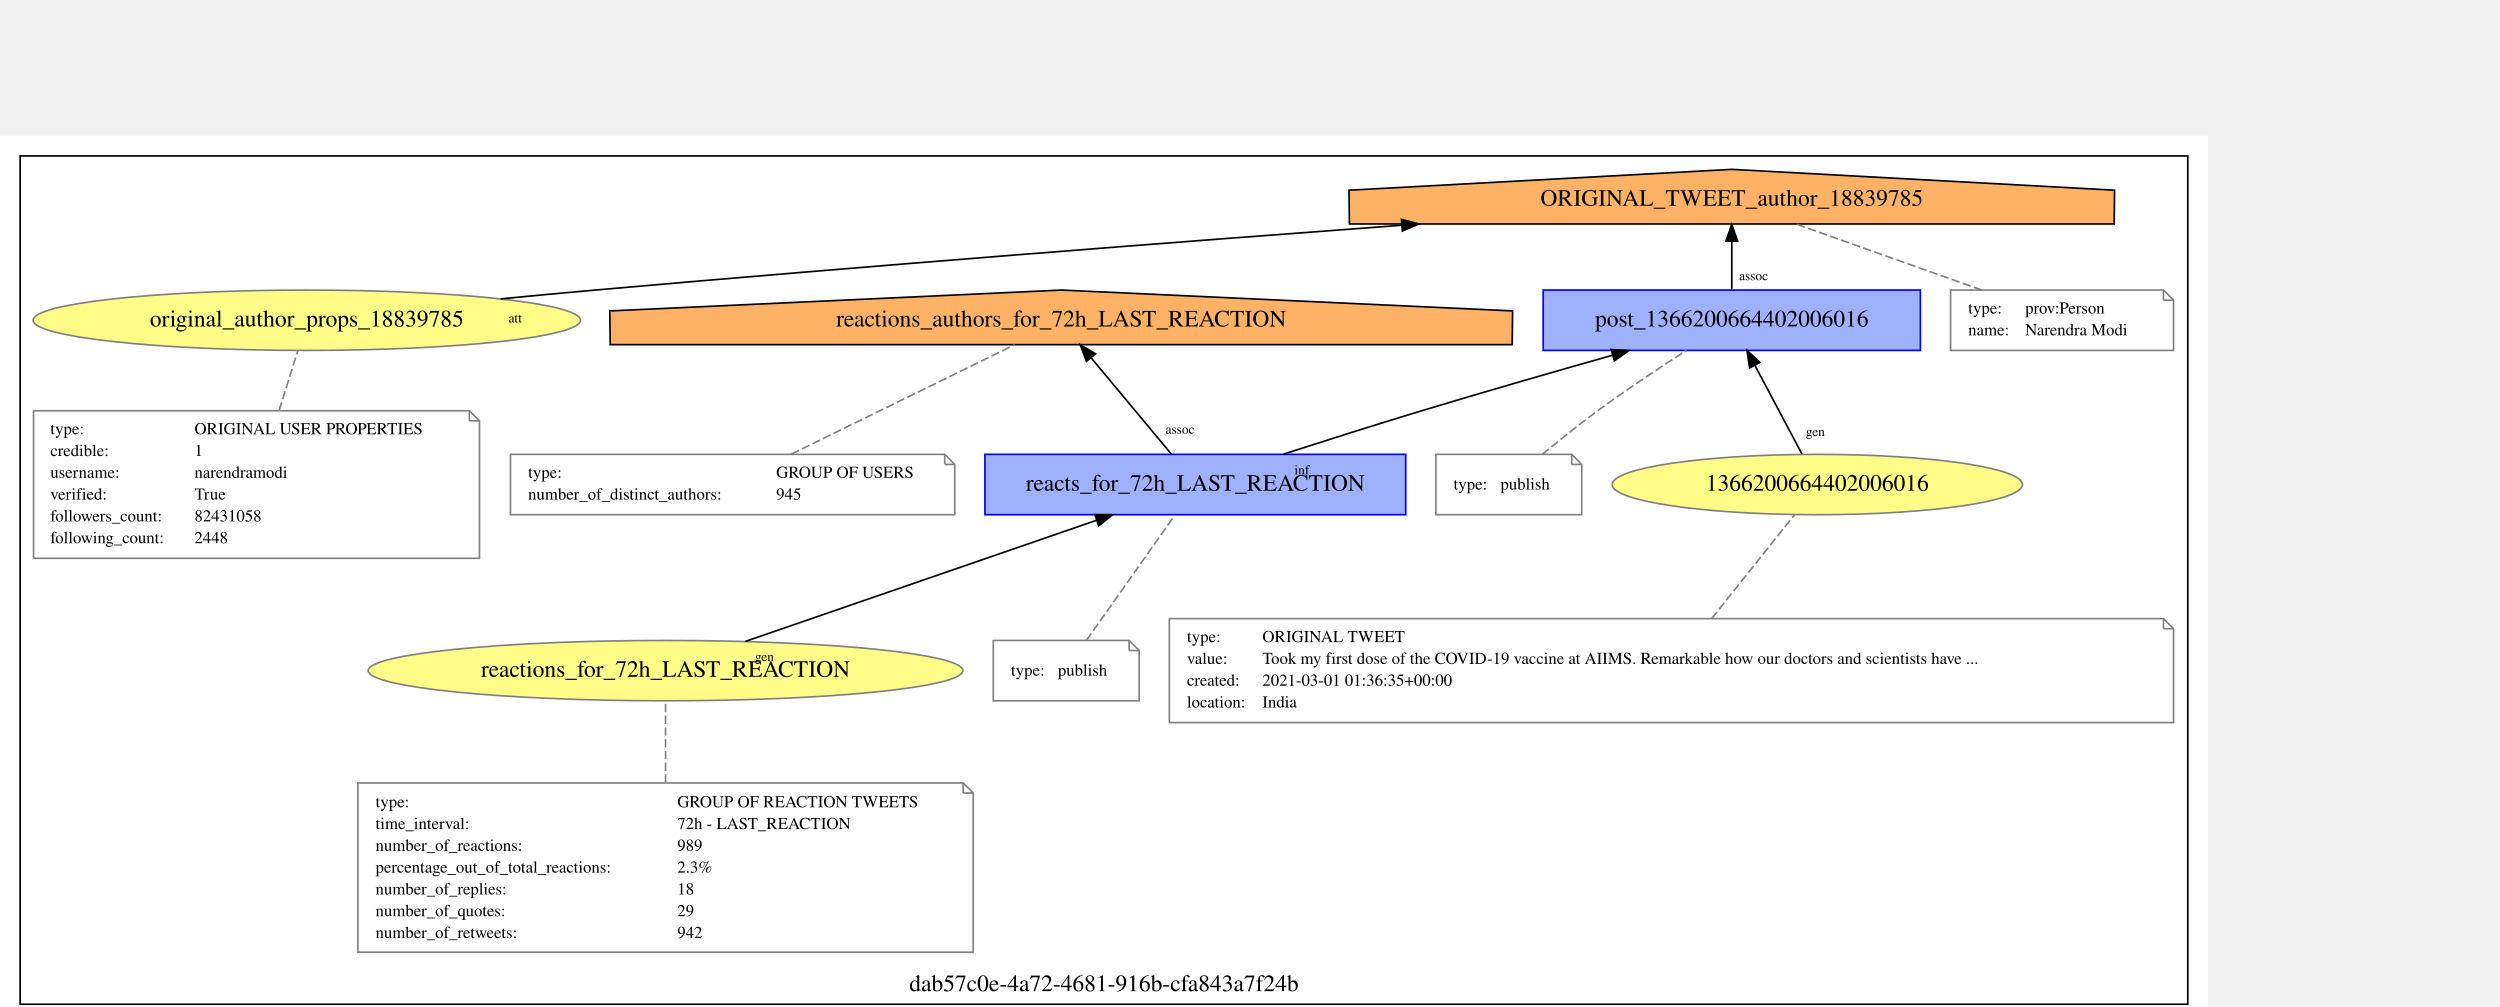
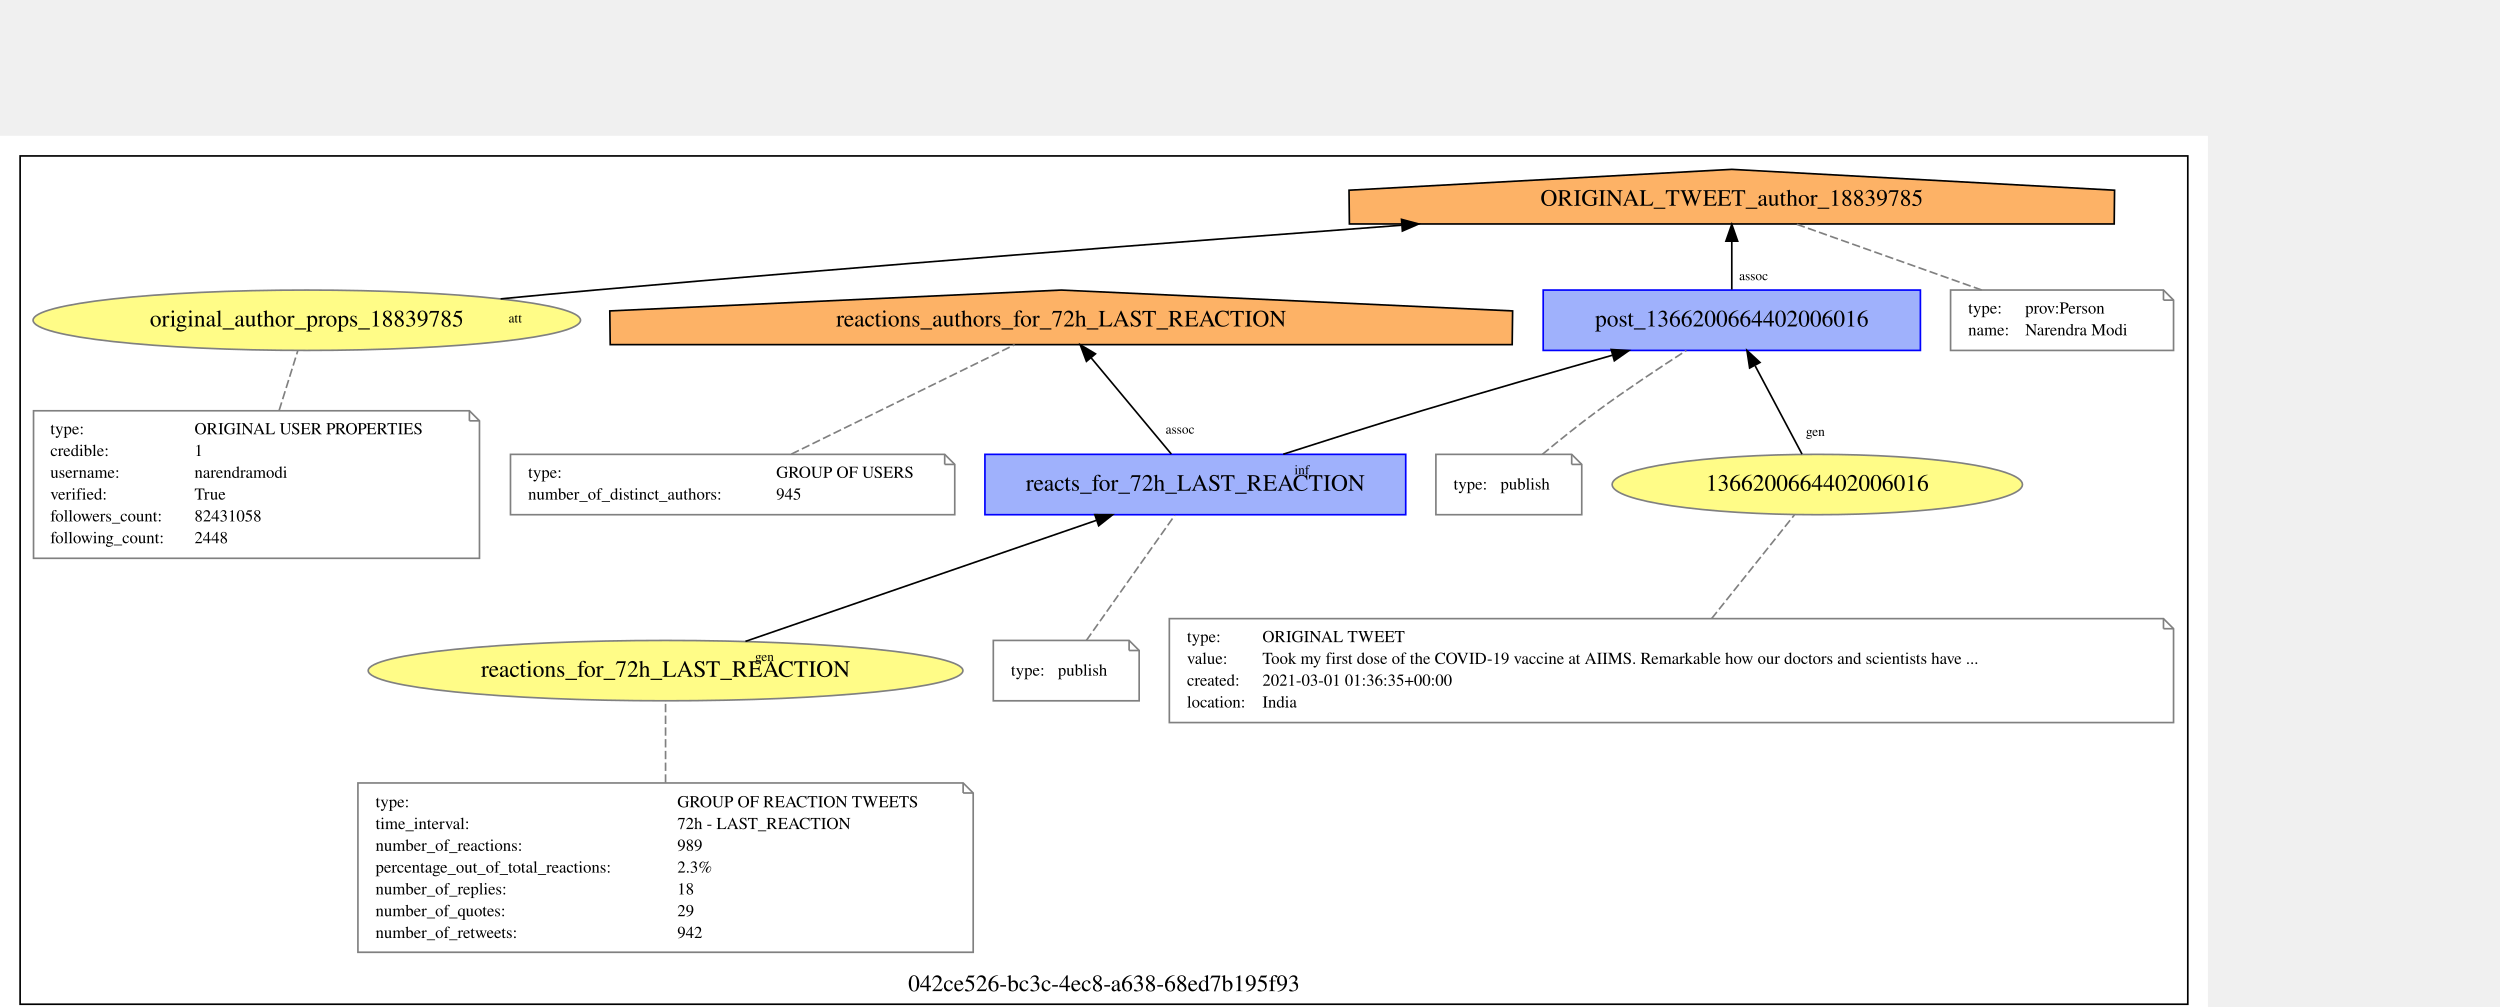
<svg xmlns="http://www.w3.org/2000/svg" xmlns:xlink="http://www.w3.org/1999/xlink" contentScriptType="application/ecmascript" contentStyleType="text/css" height="464pt" preserveAspectRatio="xMidYMid meet" version="1.1" viewBox="0 0 1700 500" width="1152pt" zoomAndPan="magnify">
  <g class="graph" id="graph0" transform="scale(1.14 1.14) rotate(0) translate(4 526)">
    <polygon fill="white" points="-4,4 -4,-526 1313,-526 1313,4 -4,4" stroke="transparent" />
    <g class="cluster" id="clust1">
      <g id="a_clust1">
-         <a xlink:actuate="onRequest" xlink:href="urn:uuid:dab57c0e-4a72-4681-916b-cfa843a7f24b" xlink:show="replace" xlink:title="dab57c0e-4a72-4681-916b-cfa843a7f24b" xlink:type="simple">
+         <a xlink:actuate="onRequest" xlink:href="urn:uuid:042ce526-bc3c-4ec8-a638-68ed7b195f93" xlink:show="replace" xlink:title="042ce526-bc3c-4ec8-a638-68ed7b195f93" xlink:type="simple">
          <polygon fill="none" points="8,-8 8,-514 1301,-514 1301,-8 8,-8" stroke="black" />
-           <text font-family="Times,serif" font-size="14.00" text-anchor="middle" x="654.5" y="-15.8">dab57c0e-4a72-4681-916b-cfa843a7f24b</text>
+           <text font-family="Times,serif" font-size="14.00" text-anchor="middle" x="654.5" y="-15.8">042ce526-bc3c-4ec8-a638-68ed7b195f93</text>
        </a>
      </g>
    </g>
    <g class="node" id="node1">
      <g id="a_node1">
        <a xlink:actuate="onRequest" xlink:href="http://twitter.com/post_1366200664402006016" xlink:show="replace" xlink:title="post_1366200664402006016" xlink:type="simple">
          <polygon fill="#9fb1fc" points="1141.5,-434 916.5,-434 916.5,-398 1141.5,-398 1141.5,-434" stroke="#0000ff" />
          <text font-family="Times,serif" font-size="14.00" text-anchor="middle" x="1029" y="-412.3">post_1366200664402006016</text>
        </a>
      </g>
    </g>
    <g class="node" id="node11">
      <g id="a_node11">
        <a xlink:actuate="onRequest" xlink:href="http://twitter.com/ORIGINAL_TWEET_author_18839785" xlink:show="replace" xlink:title="ORIGINAL_TWEET_author_18839785" xlink:type="simple">
          <polygon fill="#fdb266" points="1257.32,-493.56 1029,-506 800.68,-493.56 800.9,-473.44 1257.1,-473.44 1257.32,-493.56" stroke="black" />
          <text font-family="Times,serif" font-size="14.00" text-anchor="middle" x="1029" y="-484.3">ORIGINAL_TWEET_author_18839785</text>
        </a>
      </g>
    </g>
    <g class="edge" id="edge9">
      <path d="M1029,-434.3C1029,-443.01 1029,-453.7 1029,-463.17" fill="none" stroke="black" />
      <polygon fill="black" points="1025.5,-463.18 1029,-473.18 1032.5,-463.18 1025.5,-463.18" stroke="black" />
      <text font-family="Times,serif" font-size="8.00" text-anchor="middle" x="1041.99" y="-439.9">assoc</text>
    </g>
    <g class="node" id="node2">
      <polygon fill="none" points="933.5,-336 852.5,-336 852.5,-300 939.5,-300 939.5,-330 933.5,-336" stroke="gray" />
      <polyline fill="none" points="933.5,-336 933.5,-330 " stroke="gray" />
      <polyline fill="none" points="939.5,-330 933.5,-330 " stroke="gray" />
      <text font-family="Times,serif" font-size="10.00" text-anchor="start" x="863" y="-315">type:</text>
      <text font-family="Times,serif" font-size="10.00" text-anchor="start" x="891" y="-315">publish</text>
    </g>
    <g class="edge" id="edge1">
      <path d="M916.02,-336.01C925.79,-344.11 937.83,-353.79 949,-362 966.19,-374.62 986.19,-387.87 1001.89,-397.97" fill="none" stroke="gray" stroke-dasharray="5,2" />
    </g>
    <g class="node" id="node3">
      <g id="a_node3">
        <a xlink:actuate="onRequest" xlink:href="http://twitter.com/reacts_for_72h_LAST_REACTION" xlink:show="replace" xlink:title="reacts_for_72h_LAST_REACTION" xlink:type="simple">
          <polygon fill="#9fb1fc" points="834.5,-336 583.5,-336 583.5,-300 834.5,-300 834.5,-336" stroke="#0000ff" />
          <text font-family="Times,serif" font-size="14.00" text-anchor="middle" x="709" y="-314.3">reacts_for_72h_LAST_REACTION</text>
        </a>
      </g>
    </g>
    <g class="edge" id="edge11">
      <path d="M761.46,-336.1C786.41,-344.14 816.69,-353.74 844,-362 881.4,-373.31 923.24,-385.35 957.66,-395.09" fill="none" stroke="black" />
      <polygon fill="black" points="957.05,-398.55 967.62,-397.9 958.95,-391.82 957.05,-398.55" stroke="black" />
      <text font-family="Times,serif" font-size="8.00" text-anchor="middle" x="772.57" y="-324.13">inf</text>
    </g>
    <g class="node" id="node13">
      <g id="a_node13">
        <a xlink:actuate="onRequest" xlink:href="http://twitter.com/reactions_authors_for_72h_LAST_REACTION" xlink:show="replace" xlink:title="reactions_authors_for_72h_LAST_REACTION" xlink:type="simple">
          <polygon fill="#fdb266" points="898.26,-421.56 629,-434 359.74,-421.56 359.99,-401.44 898.01,-401.44 898.26,-421.56" stroke="black" />
          <text font-family="Times,serif" font-size="14.00" text-anchor="middle" x="629" y="-412.3">reactions_authors_for_72h_LAST_REACTION</text>
        </a>
      </g>
    </g>
    <g class="edge" id="edge12">
      <path d="M694.7,-336.16C681.33,-352.2 661.33,-376.2 646.91,-393.5" fill="none" stroke="black" />
      <polygon fill="black" points="644.05,-391.47 640.34,-401.4 649.43,-395.96 644.05,-391.47" stroke="black" />
      <text font-family="Times,serif" font-size="8.00" text-anchor="middle" x="699.88" y="-348.34">assoc</text>
    </g>
    <g class="node" id="node4">
      <polygon fill="none" points="669.5,-225 588.5,-225 588.5,-189 675.5,-189 675.5,-219 669.5,-225" stroke="gray" />
      <polyline fill="none" points="669.5,-225 669.5,-219 " stroke="gray" />
      <polyline fill="none" points="675.5,-219 669.5,-219 " stroke="gray" />
      <text font-family="Times,serif" font-size="10.00" text-anchor="start" x="599" y="-204">type:</text>
      <text font-family="Times,serif" font-size="10.00" text-anchor="start" x="627" y="-204">publish</text>
    </g>
    <g class="edge" id="edge2">
      <path d="M644.03,-225.03C658.41,-245.39 682.34,-279.27 696.8,-299.73" fill="none" stroke="gray" stroke-dasharray="5,2" />
    </g>
    <g class="node" id="node5">
      <g id="a_node5">
        <a xlink:actuate="onRequest" xlink:href="http://twitter.com/1366200664402006016" xlink:show="replace" xlink:title="1366200664402006016" xlink:type="simple">
          <ellipse cx="1080" cy="-318" fill="#fffc87" rx="122.38" ry="18" stroke="#808080" />
          <text font-family="Times,serif" font-size="14.00" text-anchor="middle" x="1080" y="-314.3">1366200664402006016</text>
        </a>
      </g>
    </g>
    <g class="edge" id="edge8">
      <path d="M1070.88,-336.16C1063.12,-350.77 1051.85,-371.98 1042.96,-388.73" fill="none" stroke="black" />
      <polygon fill="black" points="1039.64,-387.51 1038.04,-397.99 1045.82,-390.8 1039.64,-387.51" stroke="black" />
      <text font-family="Times,serif" font-size="8.00" text-anchor="middle" x="1078.84" y="-346.98">gen</text>
    </g>
    <g class="node" id="node6">
      <polygon fill="none" points="1286.5,-238 693.5,-238 693.5,-176 1292.5,-176 1292.5,-232 1286.5,-238" stroke="gray" />
      <polyline fill="none" points="1286.5,-238 1286.5,-232 " stroke="gray" />
      <polyline fill="none" points="1292.5,-232 1286.5,-232 " stroke="gray" />
      <text font-family="Times,serif" font-size="10.00" text-anchor="start" x="704" y="-224">type:</text>
      <text font-family="Times,serif" font-size="10.00" text-anchor="start" x="749" y="-224">ORIGINAL TWEET</text>
      <text font-family="Times,serif" font-size="10.00" text-anchor="start" x="704" y="-211">value:</text>
      <text font-family="Times,serif" font-size="10.00" text-anchor="start" x="749" y="-211">Took my first dose of the COVID-19 vaccine at AIIMS. Remarkable how our doctors and scientists have ...</text>
      <text font-family="Times,serif" font-size="10.00" text-anchor="start" x="704" y="-198">created:</text>
      <text font-family="Times,serif" font-size="10.00" text-anchor="start" x="749" y="-198">2021-03-01 01:36:35+00:00</text>
      <text font-family="Times,serif" font-size="10.00" text-anchor="start" x="704" y="-185">location:</text>
      <text font-family="Times,serif" font-size="10.00" text-anchor="start" x="749" y="-185">India</text>
    </g>
    <g class="edge" id="edge3">
      <path d="M1017,-238.07C1032.9,-257.99 1053.17,-283.38 1066.36,-299.91" fill="none" stroke="gray" stroke-dasharray="5,2" />
    </g>
    <g class="node" id="node7">
      <g id="a_node7">
        <a xlink:actuate="onRequest" xlink:href="http://twitter.com/original_author_props_18839785" xlink:show="replace" xlink:title="original_author_props_18839785" xlink:type="simple">
          <ellipse cx="179" cy="-416" fill="#fffc87" rx="163.27" ry="18" stroke="#808080" />
          <text font-family="Times,serif" font-size="14.00" text-anchor="middle" x="179" y="-412.3">original_author_props_18839785</text>
        </a>
      </g>
    </g>
    <g class="edge" id="edge10">
      <path d="M294.62,-428.76C313.46,-430.58 332.77,-432.39 351,-434 512.92,-448.33 696.78,-462.58 832.15,-472.68" fill="none" stroke="black" />
      <polygon fill="black" points="831.99,-476.18 842.22,-473.43 832.51,-469.2 831.99,-476.18" stroke="black" />
      <text font-family="Times,serif" font-size="8.00" text-anchor="middle" x="303.33" y="-414.64">att</text>
    </g>
    <g class="node" id="node8">
      <polygon fill="none" points="276,-362 16,-362 16,-274 282,-274 282,-356 276,-362" stroke="gray" />
      <polyline fill="none" points="276,-362 276,-356 " stroke="gray" />
      <polyline fill="none" points="282,-356 276,-356 " stroke="gray" />
      <text font-family="Times,serif" font-size="10.00" text-anchor="start" x="26" y="-348">type:</text>
      <text font-family="Times,serif" font-size="10.00" text-anchor="start" x="112" y="-348">ORIGINAL USER PROPERTIES</text>
      <text font-family="Times,serif" font-size="10.00" text-anchor="start" x="26" y="-335">credible:</text>
      <text font-family="Times,serif" font-size="10.00" text-anchor="start" x="112" y="-335">1</text>
      <text font-family="Times,serif" font-size="10.00" text-anchor="start" x="26" y="-322">username:</text>
      <text font-family="Times,serif" font-size="10.00" text-anchor="start" x="112" y="-322">narendramodi</text>
      <text font-family="Times,serif" font-size="10.00" text-anchor="start" x="26" y="-309">verified:</text>
      <text font-family="Times,serif" font-size="10.00" text-anchor="start" x="112" y="-309">True</text>
      <text font-family="Times,serif" font-size="10.00" text-anchor="start" x="26" y="-296">followers_count:</text>
      <text font-family="Times,serif" font-size="10.00" text-anchor="start" x="112" y="-296">82431058</text>
      <text font-family="Times,serif" font-size="10.00" text-anchor="start" x="26" y="-283">following_count:</text>
      <text font-family="Times,serif" font-size="10.00" text-anchor="start" x="112" y="-283">2448</text>
    </g>
    <g class="edge" id="edge4">
      <path d="M162.51,-362.23C166.43,-374.77 170.48,-387.75 173.59,-397.7" fill="none" stroke="gray" stroke-dasharray="5,2" />
    </g>
    <g class="node" id="node9">
      <g id="a_node9">
        <a xlink:actuate="onRequest" xlink:href="http://twitter.com/reactions_for_72h_LAST_REACTION" xlink:show="replace" xlink:title="reactions_for_72h_LAST_REACTION" xlink:type="simple">
          <ellipse cx="393" cy="-207" fill="#fffc87" rx="177.37" ry="18" stroke="#808080" />
          <text font-family="Times,serif" font-size="14.00" text-anchor="middle" x="393" y="-203.3">reactions_for_72h_LAST_REACTION</text>
        </a>
      </g>
    </g>
    <g class="edge" id="edge13">
      <path d="M440.65,-224.44C496.59,-243.73 589.39,-275.74 649.87,-296.6" fill="none" stroke="black" />
      <polygon fill="black" points="649.06,-300.03 659.66,-299.98 651.35,-293.41 649.06,-300.03" stroke="black" />
      <text font-family="Times,serif" font-size="8.00" text-anchor="middle" x="451.98" y="-212.7">gen</text>
    </g>
    <g class="node" id="node10">
      <polygon fill="none" points="570.5,-140 209.5,-140 209.5,-39 576.5,-39 576.5,-134 570.5,-140" stroke="gray" />
      <polyline fill="none" points="570.5,-140 570.5,-134 " stroke="gray" />
      <polyline fill="none" points="576.5,-134 570.5,-134 " stroke="gray" />
      <text font-family="Times,serif" font-size="10.00" text-anchor="start" x="220" y="-125.5">type:</text>
      <text font-family="Times,serif" font-size="10.00" text-anchor="start" x="400" y="-125.5">GROUP OF REACTION TWEETS</text>
      <text font-family="Times,serif" font-size="10.00" text-anchor="start" x="220" y="-112.5">time_interval:</text>
      <text font-family="Times,serif" font-size="10.00" text-anchor="start" x="400" y="-112.5">72h - LAST_REACTION</text>
      <text font-family="Times,serif" font-size="10.00" text-anchor="start" x="220" y="-99.5">number_of_reactions:</text>
      <text font-family="Times,serif" font-size="10.00" text-anchor="start" x="400" y="-99.5">989</text>
      <text font-family="Times,serif" font-size="10.00" text-anchor="start" x="220" y="-86.5">percentage_out_of_total_reactions:</text>
      <text font-family="Times,serif" font-size="10.00" text-anchor="start" x="400" y="-86.5">2.3%</text>
      <text font-family="Times,serif" font-size="10.00" text-anchor="start" x="220" y="-73.5">number_of_replies:</text>
      <text font-family="Times,serif" font-size="10.00" text-anchor="start" x="400" y="-73.5">18</text>
      <text font-family="Times,serif" font-size="10.00" text-anchor="start" x="220" y="-60.5">number_of_quotes:</text>
      <text font-family="Times,serif" font-size="10.00" text-anchor="start" x="400" y="-60.5">29</text>
      <text font-family="Times,serif" font-size="10.00" text-anchor="start" x="220" y="-47.5">number_of_retweets:</text>
      <text font-family="Times,serif" font-size="10.00" text-anchor="start" x="400" y="-47.5">942</text>
    </g>
    <g class="edge" id="edge5">
      <path d="M393,-140.15C393,-157.52 393,-175.88 393,-188.79" fill="none" stroke="gray" stroke-dasharray="5,2" />
    </g>
    <g class="node" id="node12">
      <polygon fill="none" points="1286.5,-434 1159.5,-434 1159.5,-398 1292.5,-398 1292.5,-428 1286.5,-434" stroke="gray" />
      <polyline fill="none" points="1286.5,-434 1286.5,-428 " stroke="gray" />
      <polyline fill="none" points="1292.5,-428 1286.5,-428 " stroke="gray" />
      <text font-family="Times,serif" font-size="10.00" text-anchor="start" x="1170" y="-420">type:</text>
      <text font-family="Times,serif" font-size="10.00" text-anchor="start" x="1204" y="-420">prov:Person</text>
      <text font-family="Times,serif" font-size="10.00" text-anchor="start" x="1170" y="-407">name:</text>
      <text font-family="Times,serif" font-size="10.00" text-anchor="start" x="1204" y="-407">Narendra Modi</text>
    </g>
    <g class="edge" id="edge6">
      <path d="M1178.06,-434.03C1144.01,-446.13 1098.89,-462.17 1067.25,-473.41" fill="none" stroke="gray" stroke-dasharray="5,2" />
    </g>
    <g class="node" id="node14">
      <polygon fill="none" points="559.5,-336 300.5,-336 300.5,-300 565.5,-300 565.5,-330 559.5,-336" stroke="gray" />
      <polyline fill="none" points="559.5,-336 559.5,-330 " stroke="gray" />
      <polyline fill="none" points="565.5,-330 559.5,-330 " stroke="gray" />
      <text font-family="Times,serif" font-size="10.00" text-anchor="start" x="311" y="-322">type:</text>
      <text font-family="Times,serif" font-size="10.00" text-anchor="start" x="459" y="-322">GROUP OF USERS</text>
      <text font-family="Times,serif" font-size="10.00" text-anchor="start" x="311" y="-309">number_of_distinct_authors:</text>
      <text font-family="Times,serif" font-size="10.00" text-anchor="start" x="459" y="-309">945</text>
    </g>
    <g class="edge" id="edge7">
      <path d="M468.04,-336.16C506.14,-354.82 566.25,-384.27 601.23,-401.4" fill="none" stroke="gray" stroke-dasharray="5,2" />
    </g>
  </g>
</svg>
